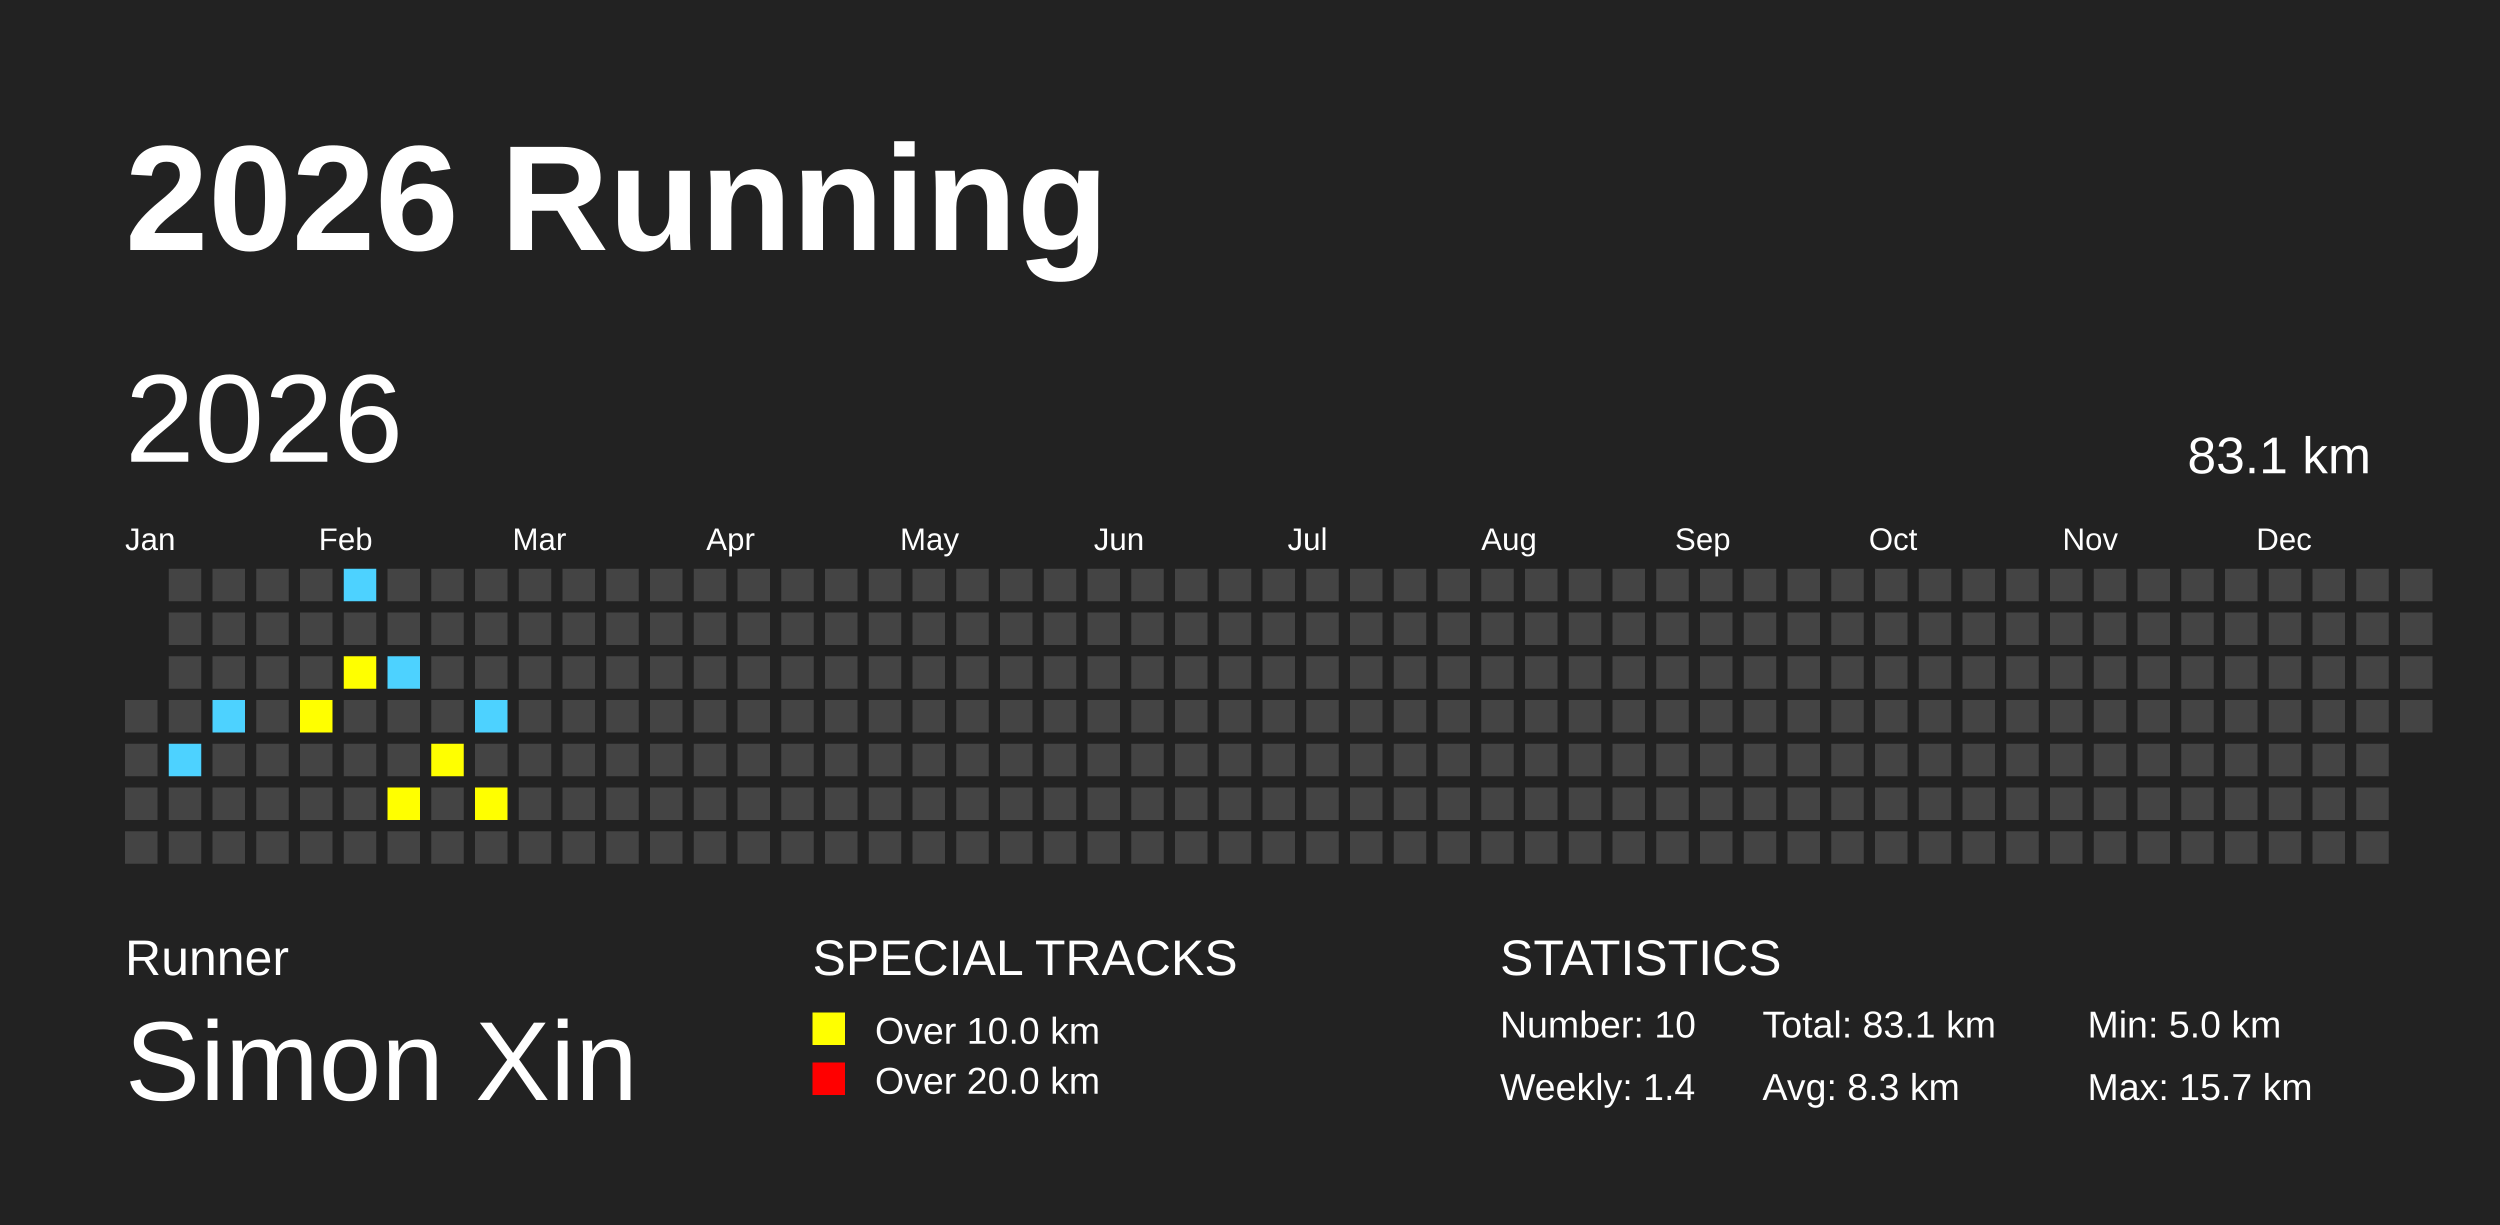
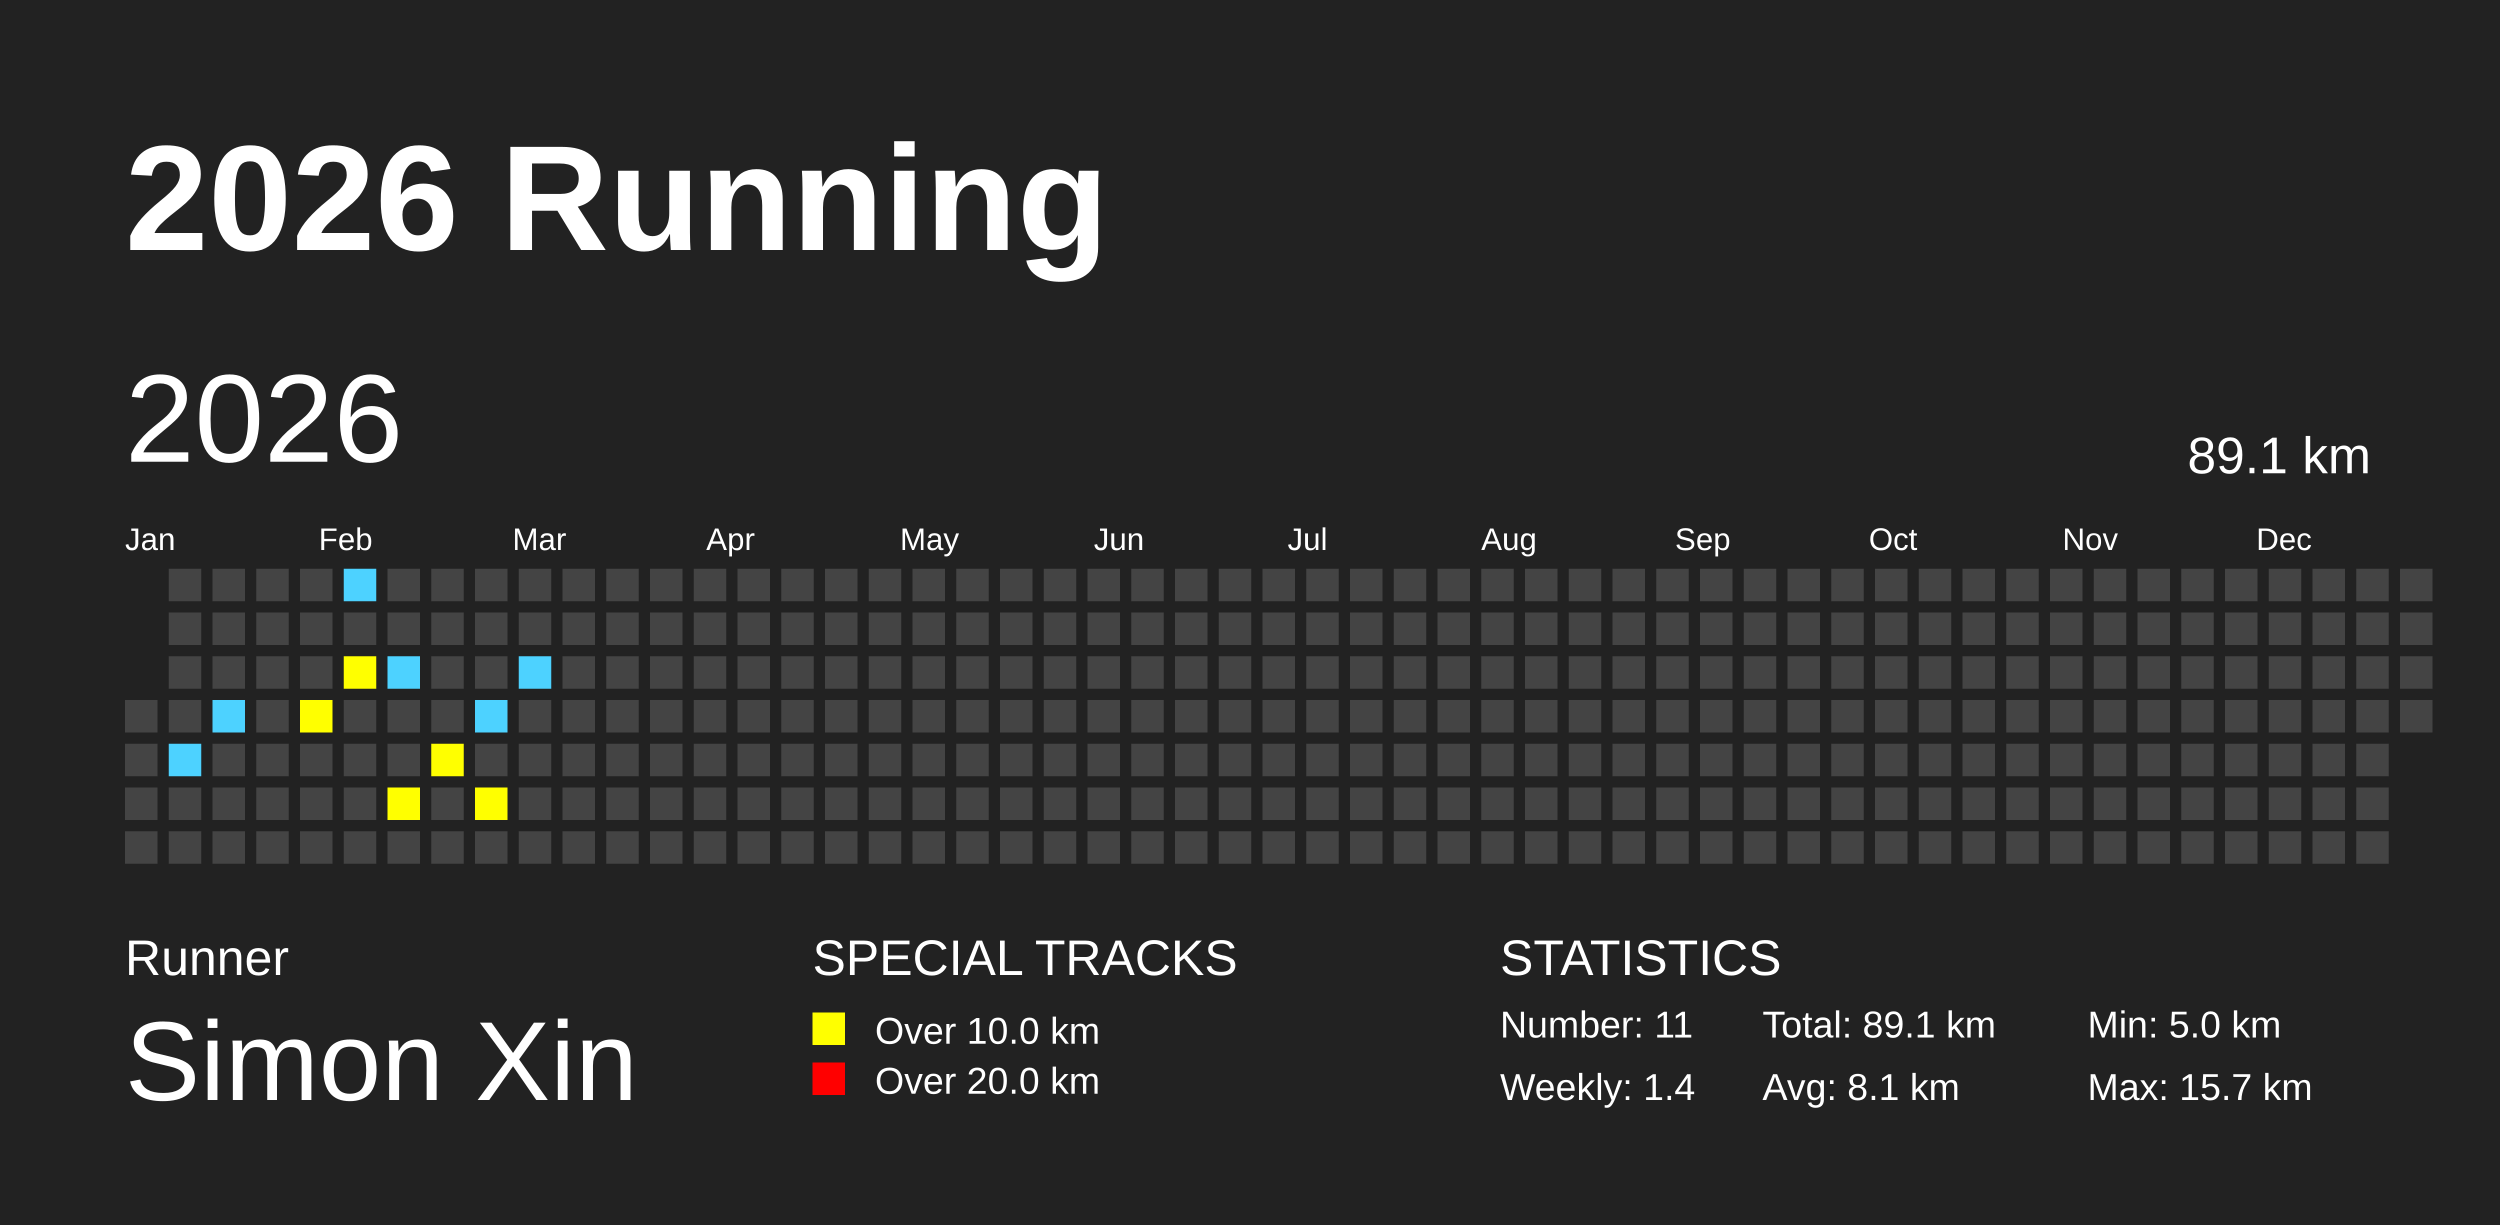
<svg xmlns="http://www.w3.org/2000/svg" baseProfile="full" height="98mm" version="1.1" viewBox="0,0,200,98" width="200mm">
  <defs />
  <rect fill="#222222" height="98" width="200" x="0" y="0" />
  <text fill="#FFFFFF" style="font-size:12px; font-family:Arial; font-weight:bold;" x="10" y="20">2026 Running</text>
  <text fill="#FFFFFF" style="font-size:4px; font-family:Arial" x="10" y="78">Runner</text>
  <text fill="#FFFFFF" style="font-size:9px; font-family:Arial" x="10" y="88">Simon Xin</text>
  <text fill="#FFFFFF" style="font-size:4px; font-family:Arial" x="65" y="78">SPECIAL TRACKS</text>
  <rect fill="yellow" height="2.6" width="2.6" x="65" y="81" />
  <text fill="#FFFFFF" style="font-size:3px; font-family:Arial" x="70" y="83.5">Over 10.0 km</text>
  <rect fill="red" height="2.6" width="2.6" x="65" y="85" />
  <text fill="#FFFFFF" style="font-size:3px; font-family:Arial" x="70" y="87.5">Over 20.0 km</text>
  <text fill="#FFFFFF" style="font-size:4px; font-family:Arial" x="120" y="78">STATISTICS</text>
-   <text fill="#FFFFFF" style="font-size:3px; font-family:Arial" x="120" y="83">Number: 10</text>
+   <text fill="#FFFFFF" style="font-size:3px; font-family:Arial" x="120" y="83">Number: 11</text>
  <text fill="#FFFFFF" style="font-size:3px; font-family:Arial" x="120" y="88">Weekly: 1.4</text>
-   <text fill="#FFFFFF" style="font-size:3px; font-family:Arial" x="141" y="83">Total: 83.1 km</text>
-   <text fill="#FFFFFF" style="font-size:3px; font-family:Arial" x="141" y="88">Avg: 8.3 km</text>
+   <text fill="#FFFFFF" style="font-size:3px; font-family:Arial" x="141" y="83">Total: 89.1 km</text>
+   <text fill="#FFFFFF" style="font-size:3px; font-family:Arial" x="141" y="88">Avg: 8.1 km</text>
  <text fill="#FFFFFF" style="font-size:3px; font-family:Arial" x="167" y="83">Min: 5.0 km</text>
  <text fill="#FFFFFF" style="font-size:3px; font-family:Arial" x="167" y="88">Max: 15.7 km</text>
  <text dominant-baseline="hanging" fill="#FFFFFF" style="font-size:10.0px; font-family:Arial;" x="10" y="30">2026</text>
-   <text dominant-baseline="hanging" fill="#FFFFFF" style="font-size:4.125px; font-family:Arial;" x="175" y="35">83.1 km</text>
+   <text dominant-baseline="hanging" fill="#FFFFFF" style="font-size:4.125px; font-family:Arial;" x="175" y="35">89.1 km</text>
  <text fill="#FFFFFF" style="font-size:2.5px; font-family:Arial" x="10.0" y="44">Jan</text>
  <text fill="#FFFFFF" style="font-size:2.5px; font-family:Arial" x="25.5" y="44">Feb</text>
  <text fill="#FFFFFF" style="font-size:2.5px; font-family:Arial" x="41.0" y="44">Mar</text>
  <text fill="#FFFFFF" style="font-size:2.5px; font-family:Arial" x="56.5" y="44">Apr</text>
  <text fill="#FFFFFF" style="font-size:2.5px; font-family:Arial" x="72.0" y="44">May</text>
  <text fill="#FFFFFF" style="font-size:2.5px; font-family:Arial" x="87.5" y="44">Jun</text>
  <text fill="#FFFFFF" style="font-size:2.5px; font-family:Arial" x="103.0" y="44">Jul</text>
  <text fill="#FFFFFF" style="font-size:2.5px; font-family:Arial" x="118.5" y="44">Aug</text>
  <text fill="#FFFFFF" style="font-size:2.5px; font-family:Arial" x="134.0" y="44">Sep</text>
  <text fill="#FFFFFF" style="font-size:2.5px; font-family:Arial" x="149.5" y="44">Oct</text>
  <text fill="#FFFFFF" style="font-size:2.5px; font-family:Arial" x="165.0" y="44">Nov</text>
  <text fill="#FFFFFF" style="font-size:2.5px; font-family:Arial" x="180.5" y="44">Dec</text>
  <rect fill="#444444" height="2.6" width="2.6" x="10.0" y="56.0" />
  <rect fill="#444444" height="2.6" width="2.6" x="10.0" y="59.5" />
  <rect fill="#444444" height="2.6" width="2.6" x="10.0" y="63.0" />
  <rect fill="#444444" height="2.6" width="2.6" x="10.0" y="66.5" />
  <rect fill="#444444" height="2.6" width="2.6" x="13.5" y="45.5" />
  <rect fill="#444444" height="2.6" width="2.6" x="13.5" y="49.0" />
  <rect fill="#444444" height="2.6" width="2.6" x="13.5" y="52.5" />
  <rect fill="#444444" height="2.6" width="2.6" x="13.5" y="56.0" />
  <rect fill="#4DD2FF" height="2.6" width="2.6" x="13.5" y="59.5" />
  <rect fill="#444444" height="2.6" width="2.6" x="13.5" y="63.0" />
  <rect fill="#444444" height="2.6" width="2.6" x="13.5" y="66.5" />
  <rect fill="#444444" height="2.6" width="2.6" x="17.0" y="45.5" />
  <rect fill="#444444" height="2.6" width="2.6" x="17.0" y="49.0" />
  <rect fill="#444444" height="2.6" width="2.6" x="17.0" y="52.5" />
  <rect fill="#4DD2FF" height="2.6" width="2.6" x="17.0" y="56.0" />
  <rect fill="#444444" height="2.6" width="2.6" x="17.0" y="59.5" />
  <rect fill="#444444" height="2.6" width="2.6" x="17.0" y="63.0" />
  <rect fill="#444444" height="2.6" width="2.6" x="17.0" y="66.5" />
  <rect fill="#444444" height="2.6" width="2.6" x="20.5" y="45.5" />
  <rect fill="#444444" height="2.6" width="2.6" x="20.5" y="49.0" />
  <rect fill="#444444" height="2.6" width="2.6" x="20.5" y="52.5" />
  <rect fill="#444444" height="2.6" width="2.6" x="20.5" y="56.0" />
  <rect fill="#444444" height="2.6" width="2.6" x="20.5" y="59.5" />
  <rect fill="#444444" height="2.6" width="2.6" x="20.5" y="63.0" />
  <rect fill="#444444" height="2.6" width="2.6" x="20.5" y="66.5" />
  <rect fill="#444444" height="2.6" width="2.6" x="24.0" y="45.5" />
  <rect fill="#444444" height="2.6" width="2.6" x="24.0" y="49.0" />
  <rect fill="#444444" height="2.6" width="2.6" x="24.0" y="52.5" />
  <rect fill="yellow" height="2.6" width="2.6" x="24.0" y="56.0" />
  <rect fill="#444444" height="2.6" width="2.6" x="24.0" y="59.5" />
  <rect fill="#444444" height="2.6" width="2.6" x="24.0" y="63.0" />
  <rect fill="#444444" height="2.6" width="2.6" x="24.0" y="66.5" />
  <rect fill="#4DD2FF" height="2.6" width="2.6" x="27.5" y="45.5" />
  <rect fill="#444444" height="2.6" width="2.6" x="27.5" y="49.0" />
  <rect fill="yellow" height="2.6" width="2.6" x="27.5" y="52.5" />
  <rect fill="#444444" height="2.6" width="2.6" x="27.5" y="56.0" />
  <rect fill="#444444" height="2.6" width="2.6" x="27.5" y="59.5" />
  <rect fill="#444444" height="2.6" width="2.6" x="27.5" y="63.0" />
  <rect fill="#444444" height="2.6" width="2.6" x="27.5" y="66.5" />
  <rect fill="#444444" height="2.6" width="2.6" x="31.0" y="45.5" />
  <rect fill="#444444" height="2.6" width="2.6" x="31.0" y="49.0" />
  <rect fill="#4DD2FF" height="2.6" width="2.6" x="31.0" y="52.5" />
  <rect fill="#444444" height="2.6" width="2.6" x="31.0" y="56.0" />
  <rect fill="#444444" height="2.6" width="2.6" x="31.0" y="59.5" />
  <rect fill="yellow" height="2.6" width="2.6" x="31.0" y="63.0" />
  <rect fill="#444444" height="2.6" width="2.6" x="31.0" y="66.5" />
  <rect fill="#444444" height="2.6" width="2.6" x="34.5" y="45.5" />
  <rect fill="#444444" height="2.6" width="2.6" x="34.5" y="49.0" />
  <rect fill="#444444" height="2.6" width="2.6" x="34.5" y="52.5" />
  <rect fill="#444444" height="2.6" width="2.6" x="34.5" y="56.0" />
  <rect fill="yellow" height="2.6" width="2.6" x="34.5" y="59.5" />
  <rect fill="#444444" height="2.6" width="2.6" x="34.5" y="63.0" />
  <rect fill="#444444" height="2.6" width="2.6" x="34.5" y="66.5" />
  <rect fill="#444444" height="2.6" width="2.6" x="38.0" y="45.5" />
  <rect fill="#444444" height="2.6" width="2.6" x="38.0" y="49.0" />
  <rect fill="#444444" height="2.6" width="2.6" x="38.0" y="52.5" />
  <rect fill="#4DD2FF" height="2.6" width="2.6" x="38.0" y="56.0" />
  <rect fill="#444444" height="2.6" width="2.6" x="38.0" y="59.5" />
  <rect fill="yellow" height="2.6" width="2.6" x="38.0" y="63.0" />
  <rect fill="#444444" height="2.6" width="2.6" x="38.0" y="66.5" />
  <rect fill="#444444" height="2.6" width="2.6" x="41.5" y="45.5" />
  <rect fill="#444444" height="2.6" width="2.6" x="41.5" y="49.0" />
-   <rect fill="#444444" height="2.6" width="2.6" x="41.5" y="52.5" />
+   <rect fill="#4DD2FF" height="2.6" width="2.6" x="41.5" y="52.5" />
  <rect fill="#444444" height="2.6" width="2.6" x="41.5" y="56.0" />
  <rect fill="#444444" height="2.6" width="2.6" x="41.5" y="59.5" />
  <rect fill="#444444" height="2.6" width="2.6" x="41.5" y="63.0" />
  <rect fill="#444444" height="2.6" width="2.6" x="41.5" y="66.5" />
  <rect fill="#444444" height="2.6" width="2.6" x="45.0" y="45.5" />
  <rect fill="#444444" height="2.6" width="2.6" x="45.0" y="49.0" />
  <rect fill="#444444" height="2.6" width="2.6" x="45.0" y="52.5" />
  <rect fill="#444444" height="2.6" width="2.6" x="45.0" y="56.0" />
  <rect fill="#444444" height="2.6" width="2.6" x="45.0" y="59.5" />
  <rect fill="#444444" height="2.6" width="2.6" x="45.0" y="63.0" />
  <rect fill="#444444" height="2.6" width="2.6" x="45.0" y="66.5" />
  <rect fill="#444444" height="2.6" width="2.6" x="48.5" y="45.5" />
  <rect fill="#444444" height="2.6" width="2.6" x="48.5" y="49.0" />
  <rect fill="#444444" height="2.6" width="2.6" x="48.5" y="52.5" />
  <rect fill="#444444" height="2.6" width="2.6" x="48.5" y="56.0" />
  <rect fill="#444444" height="2.6" width="2.6" x="48.5" y="59.5" />
  <rect fill="#444444" height="2.6" width="2.6" x="48.5" y="63.0" />
  <rect fill="#444444" height="2.6" width="2.6" x="48.5" y="66.5" />
  <rect fill="#444444" height="2.6" width="2.6" x="52.0" y="45.5" />
  <rect fill="#444444" height="2.6" width="2.6" x="52.0" y="49.0" />
  <rect fill="#444444" height="2.6" width="2.6" x="52.0" y="52.5" />
  <rect fill="#444444" height="2.6" width="2.6" x="52.0" y="56.0" />
  <rect fill="#444444" height="2.6" width="2.6" x="52.0" y="59.5" />
  <rect fill="#444444" height="2.6" width="2.6" x="52.0" y="63.0" />
  <rect fill="#444444" height="2.6" width="2.6" x="52.0" y="66.5" />
  <rect fill="#444444" height="2.6" width="2.6" x="55.5" y="45.5" />
  <rect fill="#444444" height="2.6" width="2.6" x="55.5" y="49.0" />
  <rect fill="#444444" height="2.6" width="2.6" x="55.5" y="52.5" />
  <rect fill="#444444" height="2.6" width="2.6" x="55.5" y="56.0" />
  <rect fill="#444444" height="2.6" width="2.6" x="55.5" y="59.5" />
  <rect fill="#444444" height="2.6" width="2.6" x="55.5" y="63.0" />
  <rect fill="#444444" height="2.6" width="2.6" x="55.5" y="66.5" />
  <rect fill="#444444" height="2.6" width="2.6" x="59.0" y="45.5" />
  <rect fill="#444444" height="2.6" width="2.6" x="59.0" y="49.0" />
  <rect fill="#444444" height="2.6" width="2.6" x="59.0" y="52.5" />
  <rect fill="#444444" height="2.6" width="2.6" x="59.0" y="56.0" />
  <rect fill="#444444" height="2.6" width="2.6" x="59.0" y="59.5" />
  <rect fill="#444444" height="2.6" width="2.6" x="59.0" y="63.0" />
  <rect fill="#444444" height="2.6" width="2.6" x="59.0" y="66.5" />
  <rect fill="#444444" height="2.6" width="2.6" x="62.5" y="45.5" />
  <rect fill="#444444" height="2.6" width="2.6" x="62.5" y="49.0" />
  <rect fill="#444444" height="2.6" width="2.6" x="62.5" y="52.5" />
  <rect fill="#444444" height="2.6" width="2.6" x="62.5" y="56.0" />
  <rect fill="#444444" height="2.6" width="2.6" x="62.5" y="59.5" />
  <rect fill="#444444" height="2.6" width="2.6" x="62.5" y="63.0" />
  <rect fill="#444444" height="2.6" width="2.6" x="62.5" y="66.5" />
  <rect fill="#444444" height="2.6" width="2.6" x="66.0" y="45.5" />
  <rect fill="#444444" height="2.6" width="2.6" x="66.0" y="49.0" />
  <rect fill="#444444" height="2.6" width="2.6" x="66.0" y="52.5" />
  <rect fill="#444444" height="2.6" width="2.6" x="66.0" y="56.0" />
  <rect fill="#444444" height="2.6" width="2.6" x="66.0" y="59.5" />
  <rect fill="#444444" height="2.6" width="2.6" x="66.0" y="63.0" />
  <rect fill="#444444" height="2.6" width="2.6" x="66.0" y="66.5" />
  <rect fill="#444444" height="2.6" width="2.6" x="69.5" y="45.5" />
  <rect fill="#444444" height="2.6" width="2.6" x="69.5" y="49.0" />
  <rect fill="#444444" height="2.6" width="2.6" x="69.5" y="52.5" />
  <rect fill="#444444" height="2.6" width="2.6" x="69.5" y="56.0" />
  <rect fill="#444444" height="2.6" width="2.6" x="69.5" y="59.5" />
  <rect fill="#444444" height="2.6" width="2.6" x="69.5" y="63.0" />
  <rect fill="#444444" height="2.6" width="2.6" x="69.5" y="66.5" />
  <rect fill="#444444" height="2.6" width="2.6" x="73.0" y="45.5" />
  <rect fill="#444444" height="2.6" width="2.6" x="73.0" y="49.0" />
  <rect fill="#444444" height="2.6" width="2.6" x="73.0" y="52.5" />
  <rect fill="#444444" height="2.6" width="2.6" x="73.0" y="56.0" />
  <rect fill="#444444" height="2.6" width="2.6" x="73.0" y="59.5" />
  <rect fill="#444444" height="2.6" width="2.6" x="73.0" y="63.0" />
  <rect fill="#444444" height="2.6" width="2.6" x="73.0" y="66.5" />
  <rect fill="#444444" height="2.6" width="2.6" x="76.5" y="45.5" />
  <rect fill="#444444" height="2.6" width="2.6" x="76.5" y="49.0" />
  <rect fill="#444444" height="2.6" width="2.6" x="76.5" y="52.5" />
  <rect fill="#444444" height="2.6" width="2.6" x="76.5" y="56.0" />
  <rect fill="#444444" height="2.6" width="2.6" x="76.5" y="59.5" />
  <rect fill="#444444" height="2.6" width="2.6" x="76.5" y="63.0" />
  <rect fill="#444444" height="2.6" width="2.6" x="76.5" y="66.5" />
  <rect fill="#444444" height="2.6" width="2.6" x="80.0" y="45.5" />
  <rect fill="#444444" height="2.6" width="2.6" x="80.0" y="49.0" />
  <rect fill="#444444" height="2.6" width="2.6" x="80.0" y="52.5" />
  <rect fill="#444444" height="2.6" width="2.6" x="80.0" y="56.0" />
  <rect fill="#444444" height="2.6" width="2.6" x="80.0" y="59.5" />
  <rect fill="#444444" height="2.6" width="2.6" x="80.0" y="63.0" />
  <rect fill="#444444" height="2.6" width="2.6" x="80.0" y="66.5" />
  <rect fill="#444444" height="2.6" width="2.6" x="83.5" y="45.5" />
  <rect fill="#444444" height="2.6" width="2.6" x="83.5" y="49.0" />
  <rect fill="#444444" height="2.6" width="2.6" x="83.5" y="52.5" />
  <rect fill="#444444" height="2.6" width="2.6" x="83.5" y="56.0" />
  <rect fill="#444444" height="2.6" width="2.6" x="83.5" y="59.5" />
  <rect fill="#444444" height="2.6" width="2.6" x="83.5" y="63.0" />
  <rect fill="#444444" height="2.6" width="2.6" x="83.5" y="66.5" />
  <rect fill="#444444" height="2.6" width="2.6" x="87.0" y="45.5" />
  <rect fill="#444444" height="2.6" width="2.6" x="87.0" y="49.0" />
  <rect fill="#444444" height="2.6" width="2.6" x="87.0" y="52.5" />
  <rect fill="#444444" height="2.6" width="2.6" x="87.0" y="56.0" />
  <rect fill="#444444" height="2.6" width="2.6" x="87.0" y="59.5" />
  <rect fill="#444444" height="2.6" width="2.6" x="87.0" y="63.0" />
  <rect fill="#444444" height="2.6" width="2.6" x="87.0" y="66.5" />
  <rect fill="#444444" height="2.6" width="2.6" x="90.5" y="45.5" />
  <rect fill="#444444" height="2.6" width="2.6" x="90.5" y="49.0" />
  <rect fill="#444444" height="2.6" width="2.6" x="90.5" y="52.5" />
  <rect fill="#444444" height="2.6" width="2.6" x="90.5" y="56.0" />
  <rect fill="#444444" height="2.6" width="2.6" x="90.5" y="59.5" />
  <rect fill="#444444" height="2.6" width="2.6" x="90.5" y="63.0" />
  <rect fill="#444444" height="2.6" width="2.6" x="90.5" y="66.5" />
  <rect fill="#444444" height="2.6" width="2.6" x="94.0" y="45.5" />
  <rect fill="#444444" height="2.6" width="2.6" x="94.0" y="49.0" />
  <rect fill="#444444" height="2.6" width="2.6" x="94.0" y="52.5" />
  <rect fill="#444444" height="2.6" width="2.6" x="94.0" y="56.0" />
  <rect fill="#444444" height="2.6" width="2.6" x="94.0" y="59.5" />
  <rect fill="#444444" height="2.6" width="2.6" x="94.0" y="63.0" />
  <rect fill="#444444" height="2.6" width="2.6" x="94.0" y="66.5" />
  <rect fill="#444444" height="2.6" width="2.6" x="97.5" y="45.5" />
  <rect fill="#444444" height="2.6" width="2.6" x="97.5" y="49.0" />
  <rect fill="#444444" height="2.6" width="2.6" x="97.5" y="52.5" />
  <rect fill="#444444" height="2.6" width="2.6" x="97.5" y="56.0" />
  <rect fill="#444444" height="2.6" width="2.6" x="97.5" y="59.5" />
  <rect fill="#444444" height="2.6" width="2.6" x="97.5" y="63.0" />
  <rect fill="#444444" height="2.6" width="2.6" x="97.5" y="66.5" />
  <rect fill="#444444" height="2.6" width="2.6" x="101.0" y="45.5" />
  <rect fill="#444444" height="2.6" width="2.6" x="101.0" y="49.0" />
  <rect fill="#444444" height="2.6" width="2.6" x="101.0" y="52.5" />
  <rect fill="#444444" height="2.6" width="2.6" x="101.0" y="56.0" />
  <rect fill="#444444" height="2.6" width="2.6" x="101.0" y="59.5" />
  <rect fill="#444444" height="2.6" width="2.6" x="101.0" y="63.0" />
  <rect fill="#444444" height="2.6" width="2.6" x="101.0" y="66.5" />
  <rect fill="#444444" height="2.6" width="2.6" x="104.5" y="45.5" />
  <rect fill="#444444" height="2.6" width="2.6" x="104.5" y="49.0" />
  <rect fill="#444444" height="2.6" width="2.6" x="104.5" y="52.5" />
  <rect fill="#444444" height="2.6" width="2.6" x="104.5" y="56.0" />
  <rect fill="#444444" height="2.6" width="2.6" x="104.5" y="59.5" />
  <rect fill="#444444" height="2.6" width="2.6" x="104.5" y="63.0" />
  <rect fill="#444444" height="2.6" width="2.6" x="104.5" y="66.5" />
  <rect fill="#444444" height="2.6" width="2.6" x="108.0" y="45.5" />
  <rect fill="#444444" height="2.6" width="2.6" x="108.0" y="49.0" />
  <rect fill="#444444" height="2.6" width="2.6" x="108.0" y="52.5" />
  <rect fill="#444444" height="2.6" width="2.6" x="108.0" y="56.0" />
  <rect fill="#444444" height="2.6" width="2.6" x="108.0" y="59.5" />
  <rect fill="#444444" height="2.6" width="2.6" x="108.0" y="63.0" />
  <rect fill="#444444" height="2.6" width="2.6" x="108.0" y="66.5" />
  <rect fill="#444444" height="2.6" width="2.6" x="111.5" y="45.5" />
  <rect fill="#444444" height="2.6" width="2.6" x="111.5" y="49.0" />
  <rect fill="#444444" height="2.6" width="2.6" x="111.5" y="52.5" />
  <rect fill="#444444" height="2.6" width="2.6" x="111.5" y="56.0" />
  <rect fill="#444444" height="2.6" width="2.6" x="111.5" y="59.5" />
  <rect fill="#444444" height="2.6" width="2.6" x="111.5" y="63.0" />
  <rect fill="#444444" height="2.6" width="2.6" x="111.5" y="66.5" />
  <rect fill="#444444" height="2.6" width="2.6" x="115.0" y="45.5" />
  <rect fill="#444444" height="2.6" width="2.6" x="115.0" y="49.0" />
  <rect fill="#444444" height="2.6" width="2.6" x="115.0" y="52.5" />
  <rect fill="#444444" height="2.6" width="2.6" x="115.0" y="56.0" />
  <rect fill="#444444" height="2.6" width="2.6" x="115.0" y="59.5" />
  <rect fill="#444444" height="2.6" width="2.6" x="115.0" y="63.0" />
  <rect fill="#444444" height="2.6" width="2.6" x="115.0" y="66.5" />
  <rect fill="#444444" height="2.6" width="2.6" x="118.5" y="45.5" />
  <rect fill="#444444" height="2.6" width="2.6" x="118.5" y="49.0" />
  <rect fill="#444444" height="2.6" width="2.6" x="118.5" y="52.5" />
  <rect fill="#444444" height="2.6" width="2.6" x="118.5" y="56.0" />
  <rect fill="#444444" height="2.6" width="2.6" x="118.5" y="59.5" />
  <rect fill="#444444" height="2.6" width="2.6" x="118.5" y="63.0" />
  <rect fill="#444444" height="2.6" width="2.6" x="118.5" y="66.5" />
  <rect fill="#444444" height="2.6" width="2.6" x="122.0" y="45.5" />
  <rect fill="#444444" height="2.6" width="2.6" x="122.0" y="49.0" />
  <rect fill="#444444" height="2.6" width="2.6" x="122.0" y="52.5" />
  <rect fill="#444444" height="2.6" width="2.6" x="122.0" y="56.0" />
  <rect fill="#444444" height="2.6" width="2.6" x="122.0" y="59.5" />
  <rect fill="#444444" height="2.6" width="2.6" x="122.0" y="63.0" />
  <rect fill="#444444" height="2.6" width="2.6" x="122.0" y="66.5" />
  <rect fill="#444444" height="2.6" width="2.6" x="125.5" y="45.5" />
  <rect fill="#444444" height="2.6" width="2.6" x="125.5" y="49.0" />
  <rect fill="#444444" height="2.6" width="2.6" x="125.5" y="52.5" />
  <rect fill="#444444" height="2.6" width="2.6" x="125.5" y="56.0" />
  <rect fill="#444444" height="2.6" width="2.6" x="125.5" y="59.5" />
  <rect fill="#444444" height="2.6" width="2.6" x="125.5" y="63.0" />
  <rect fill="#444444" height="2.6" width="2.6" x="125.5" y="66.5" />
  <rect fill="#444444" height="2.6" width="2.6" x="129.0" y="45.5" />
  <rect fill="#444444" height="2.6" width="2.6" x="129.0" y="49.0" />
  <rect fill="#444444" height="2.6" width="2.6" x="129.0" y="52.5" />
  <rect fill="#444444" height="2.6" width="2.6" x="129.0" y="56.0" />
  <rect fill="#444444" height="2.6" width="2.6" x="129.0" y="59.5" />
  <rect fill="#444444" height="2.6" width="2.6" x="129.0" y="63.0" />
  <rect fill="#444444" height="2.6" width="2.6" x="129.0" y="66.5" />
  <rect fill="#444444" height="2.6" width="2.6" x="132.5" y="45.5" />
  <rect fill="#444444" height="2.6" width="2.6" x="132.5" y="49.0" />
  <rect fill="#444444" height="2.6" width="2.6" x="132.5" y="52.5" />
  <rect fill="#444444" height="2.6" width="2.6" x="132.5" y="56.0" />
  <rect fill="#444444" height="2.6" width="2.6" x="132.5" y="59.5" />
  <rect fill="#444444" height="2.6" width="2.6" x="132.5" y="63.0" />
  <rect fill="#444444" height="2.6" width="2.6" x="132.5" y="66.5" />
  <rect fill="#444444" height="2.6" width="2.6" x="136.0" y="45.5" />
  <rect fill="#444444" height="2.6" width="2.6" x="136.0" y="49.0" />
  <rect fill="#444444" height="2.6" width="2.6" x="136.0" y="52.5" />
  <rect fill="#444444" height="2.6" width="2.6" x="136.0" y="56.0" />
  <rect fill="#444444" height="2.6" width="2.6" x="136.0" y="59.5" />
  <rect fill="#444444" height="2.6" width="2.6" x="136.0" y="63.0" />
  <rect fill="#444444" height="2.6" width="2.6" x="136.0" y="66.5" />
  <rect fill="#444444" height="2.6" width="2.6" x="139.5" y="45.5" />
  <rect fill="#444444" height="2.6" width="2.6" x="139.5" y="49.0" />
  <rect fill="#444444" height="2.6" width="2.6" x="139.5" y="52.5" />
  <rect fill="#444444" height="2.6" width="2.6" x="139.5" y="56.0" />
  <rect fill="#444444" height="2.6" width="2.6" x="139.5" y="59.5" />
  <rect fill="#444444" height="2.6" width="2.6" x="139.5" y="63.0" />
  <rect fill="#444444" height="2.6" width="2.6" x="139.5" y="66.5" />
  <rect fill="#444444" height="2.6" width="2.6" x="143.0" y="45.5" />
  <rect fill="#444444" height="2.6" width="2.6" x="143.0" y="49.0" />
  <rect fill="#444444" height="2.6" width="2.6" x="143.0" y="52.5" />
  <rect fill="#444444" height="2.6" width="2.6" x="143.0" y="56.0" />
  <rect fill="#444444" height="2.6" width="2.6" x="143.0" y="59.5" />
  <rect fill="#444444" height="2.6" width="2.6" x="143.0" y="63.0" />
  <rect fill="#444444" height="2.6" width="2.6" x="143.0" y="66.5" />
  <rect fill="#444444" height="2.6" width="2.6" x="146.5" y="45.5" />
  <rect fill="#444444" height="2.6" width="2.6" x="146.5" y="49.0" />
  <rect fill="#444444" height="2.6" width="2.6" x="146.5" y="52.5" />
  <rect fill="#444444" height="2.6" width="2.6" x="146.5" y="56.0" />
  <rect fill="#444444" height="2.6" width="2.6" x="146.5" y="59.5" />
  <rect fill="#444444" height="2.6" width="2.6" x="146.5" y="63.0" />
  <rect fill="#444444" height="2.6" width="2.6" x="146.5" y="66.5" />
  <rect fill="#444444" height="2.6" width="2.6" x="150.0" y="45.5" />
  <rect fill="#444444" height="2.6" width="2.6" x="150.0" y="49.0" />
  <rect fill="#444444" height="2.6" width="2.6" x="150.0" y="52.5" />
  <rect fill="#444444" height="2.6" width="2.6" x="150.0" y="56.0" />
  <rect fill="#444444" height="2.6" width="2.6" x="150.0" y="59.5" />
  <rect fill="#444444" height="2.6" width="2.6" x="150.0" y="63.0" />
  <rect fill="#444444" height="2.6" width="2.6" x="150.0" y="66.5" />
  <rect fill="#444444" height="2.6" width="2.6" x="153.5" y="45.5" />
  <rect fill="#444444" height="2.6" width="2.6" x="153.5" y="49.0" />
  <rect fill="#444444" height="2.6" width="2.6" x="153.5" y="52.5" />
  <rect fill="#444444" height="2.6" width="2.6" x="153.5" y="56.0" />
  <rect fill="#444444" height="2.6" width="2.6" x="153.5" y="59.5" />
  <rect fill="#444444" height="2.6" width="2.6" x="153.5" y="63.0" />
  <rect fill="#444444" height="2.6" width="2.6" x="153.5" y="66.5" />
  <rect fill="#444444" height="2.6" width="2.6" x="157.0" y="45.5" />
  <rect fill="#444444" height="2.6" width="2.6" x="157.0" y="49.0" />
  <rect fill="#444444" height="2.6" width="2.6" x="157.0" y="52.5" />
  <rect fill="#444444" height="2.6" width="2.6" x="157.0" y="56.0" />
  <rect fill="#444444" height="2.6" width="2.6" x="157.0" y="59.5" />
  <rect fill="#444444" height="2.6" width="2.6" x="157.0" y="63.0" />
  <rect fill="#444444" height="2.6" width="2.6" x="157.0" y="66.5" />
  <rect fill="#444444" height="2.6" width="2.6" x="160.5" y="45.5" />
  <rect fill="#444444" height="2.6" width="2.6" x="160.5" y="49.0" />
  <rect fill="#444444" height="2.6" width="2.6" x="160.5" y="52.5" />
  <rect fill="#444444" height="2.6" width="2.6" x="160.5" y="56.0" />
  <rect fill="#444444" height="2.6" width="2.6" x="160.5" y="59.5" />
  <rect fill="#444444" height="2.6" width="2.6" x="160.5" y="63.0" />
  <rect fill="#444444" height="2.6" width="2.6" x="160.5" y="66.5" />
  <rect fill="#444444" height="2.6" width="2.6" x="164.0" y="45.5" />
  <rect fill="#444444" height="2.6" width="2.6" x="164.0" y="49.0" />
  <rect fill="#444444" height="2.6" width="2.6" x="164.0" y="52.5" />
  <rect fill="#444444" height="2.6" width="2.6" x="164.0" y="56.0" />
  <rect fill="#444444" height="2.6" width="2.6" x="164.0" y="59.5" />
  <rect fill="#444444" height="2.6" width="2.6" x="164.0" y="63.0" />
  <rect fill="#444444" height="2.6" width="2.6" x="164.0" y="66.5" />
  <rect fill="#444444" height="2.6" width="2.6" x="167.5" y="45.5" />
  <rect fill="#444444" height="2.6" width="2.6" x="167.5" y="49.0" />
  <rect fill="#444444" height="2.6" width="2.6" x="167.5" y="52.5" />
  <rect fill="#444444" height="2.6" width="2.6" x="167.5" y="56.0" />
  <rect fill="#444444" height="2.6" width="2.6" x="167.5" y="59.5" />
  <rect fill="#444444" height="2.6" width="2.6" x="167.5" y="63.0" />
  <rect fill="#444444" height="2.6" width="2.6" x="167.5" y="66.5" />
  <rect fill="#444444" height="2.6" width="2.6" x="171.0" y="45.5" />
  <rect fill="#444444" height="2.6" width="2.6" x="171.0" y="49.0" />
  <rect fill="#444444" height="2.6" width="2.6" x="171.0" y="52.5" />
  <rect fill="#444444" height="2.6" width="2.6" x="171.0" y="56.0" />
  <rect fill="#444444" height="2.6" width="2.6" x="171.0" y="59.5" />
  <rect fill="#444444" height="2.6" width="2.6" x="171.0" y="63.0" />
  <rect fill="#444444" height="2.6" width="2.6" x="171.0" y="66.5" />
  <rect fill="#444444" height="2.6" width="2.6" x="174.5" y="45.5" />
  <rect fill="#444444" height="2.6" width="2.6" x="174.5" y="49.0" />
  <rect fill="#444444" height="2.6" width="2.6" x="174.5" y="52.5" />
  <rect fill="#444444" height="2.6" width="2.6" x="174.5" y="56.0" />
  <rect fill="#444444" height="2.6" width="2.6" x="174.5" y="59.5" />
  <rect fill="#444444" height="2.6" width="2.6" x="174.5" y="63.0" />
  <rect fill="#444444" height="2.6" width="2.6" x="174.5" y="66.5" />
  <rect fill="#444444" height="2.6" width="2.6" x="178.0" y="45.5" />
  <rect fill="#444444" height="2.6" width="2.6" x="178.0" y="49.0" />
  <rect fill="#444444" height="2.6" width="2.6" x="178.0" y="52.5" />
  <rect fill="#444444" height="2.6" width="2.6" x="178.0" y="56.0" />
  <rect fill="#444444" height="2.6" width="2.6" x="178.0" y="59.5" />
  <rect fill="#444444" height="2.6" width="2.6" x="178.0" y="63.0" />
  <rect fill="#444444" height="2.6" width="2.6" x="178.0" y="66.5" />
  <rect fill="#444444" height="2.6" width="2.6" x="181.5" y="45.5" />
  <rect fill="#444444" height="2.6" width="2.6" x="181.5" y="49.0" />
  <rect fill="#444444" height="2.6" width="2.6" x="181.5" y="52.5" />
  <rect fill="#444444" height="2.6" width="2.6" x="181.5" y="56.0" />
  <rect fill="#444444" height="2.6" width="2.6" x="181.5" y="59.5" />
  <rect fill="#444444" height="2.6" width="2.6" x="181.5" y="63.0" />
  <rect fill="#444444" height="2.6" width="2.6" x="181.5" y="66.5" />
  <rect fill="#444444" height="2.6" width="2.6" x="185.0" y="45.5" />
  <rect fill="#444444" height="2.6" width="2.6" x="185.0" y="49.0" />
  <rect fill="#444444" height="2.6" width="2.6" x="185.0" y="52.5" />
  <rect fill="#444444" height="2.6" width="2.6" x="185.0" y="56.0" />
  <rect fill="#444444" height="2.6" width="2.6" x="185.0" y="59.5" />
  <rect fill="#444444" height="2.6" width="2.6" x="185.0" y="63.0" />
  <rect fill="#444444" height="2.6" width="2.6" x="185.0" y="66.5" />
  <rect fill="#444444" height="2.6" width="2.6" x="188.5" y="45.5" />
  <rect fill="#444444" height="2.6" width="2.6" x="188.5" y="49.0" />
  <rect fill="#444444" height="2.6" width="2.6" x="188.5" y="52.5" />
  <rect fill="#444444" height="2.6" width="2.6" x="188.5" y="56.0" />
  <rect fill="#444444" height="2.6" width="2.6" x="188.5" y="59.5" />
  <rect fill="#444444" height="2.6" width="2.6" x="188.5" y="63.0" />
  <rect fill="#444444" height="2.6" width="2.6" x="188.5" y="66.5" />
  <rect fill="#444444" height="2.6" width="2.6" x="192.0" y="45.5" />
  <rect fill="#444444" height="2.6" width="2.6" x="192.0" y="49.0" />
  <rect fill="#444444" height="2.6" width="2.6" x="192.0" y="52.5" />
  <rect fill="#444444" height="2.6" width="2.6" x="192.0" y="56.0" />
</svg>
